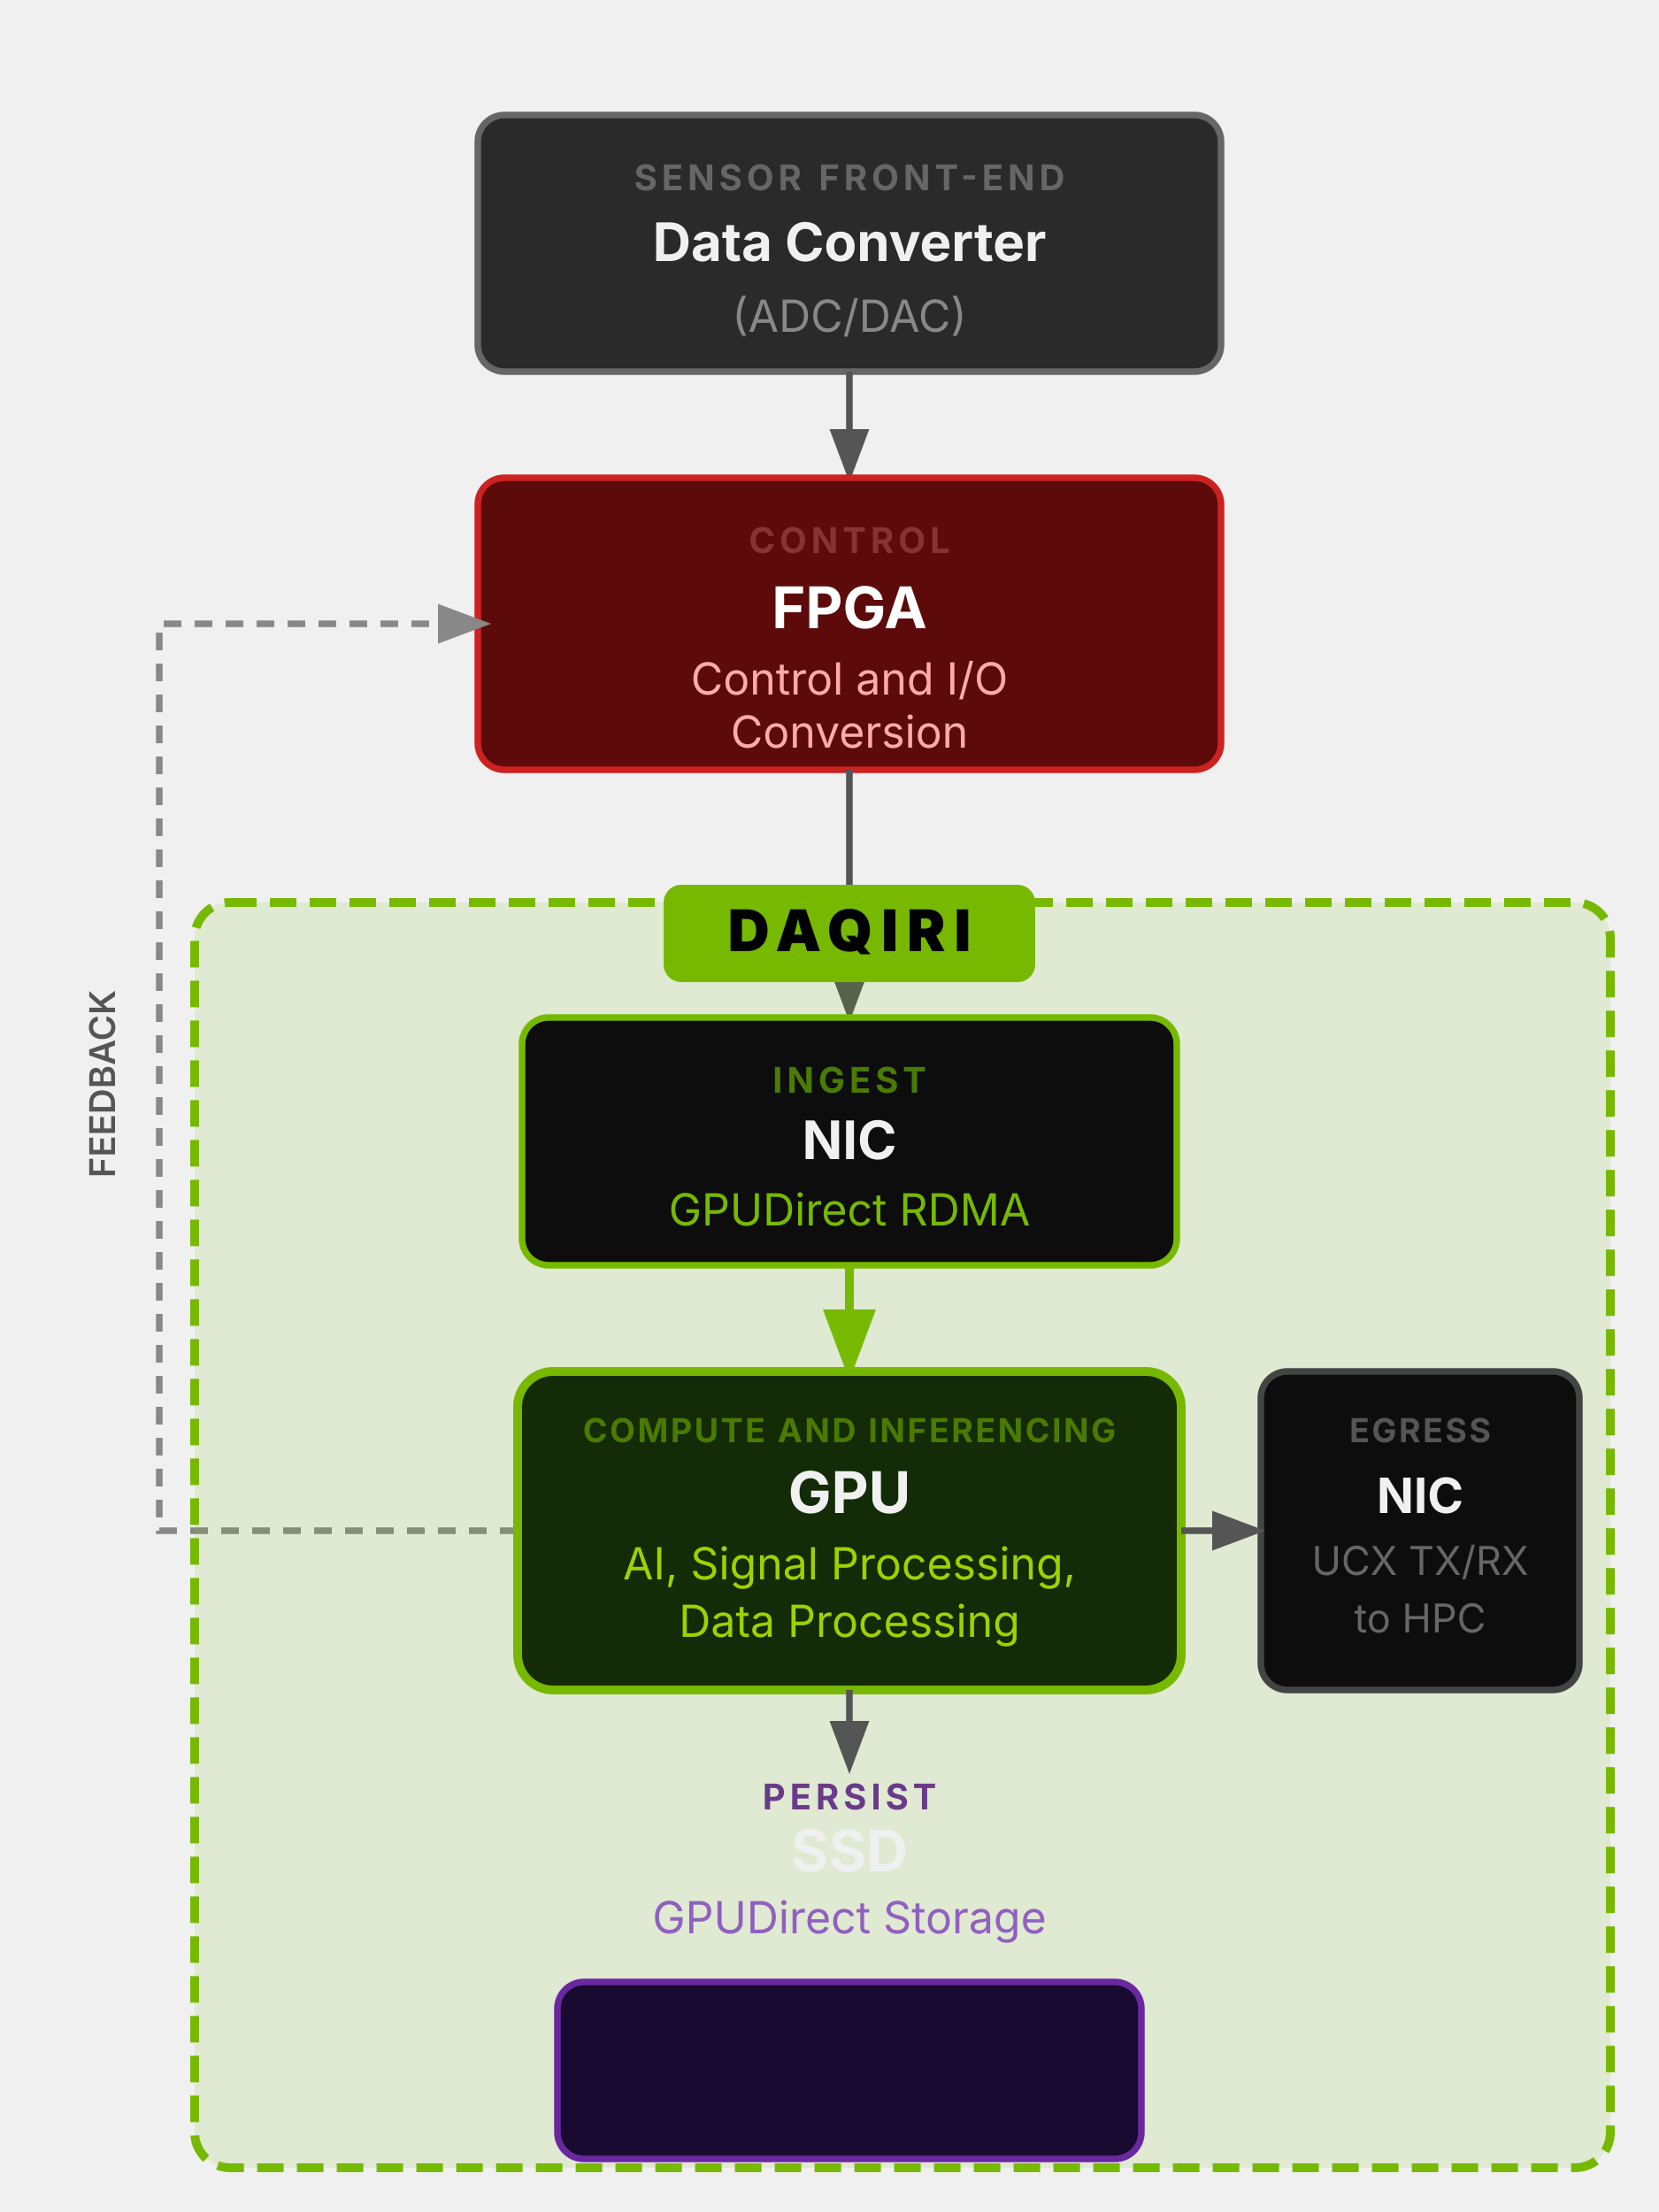
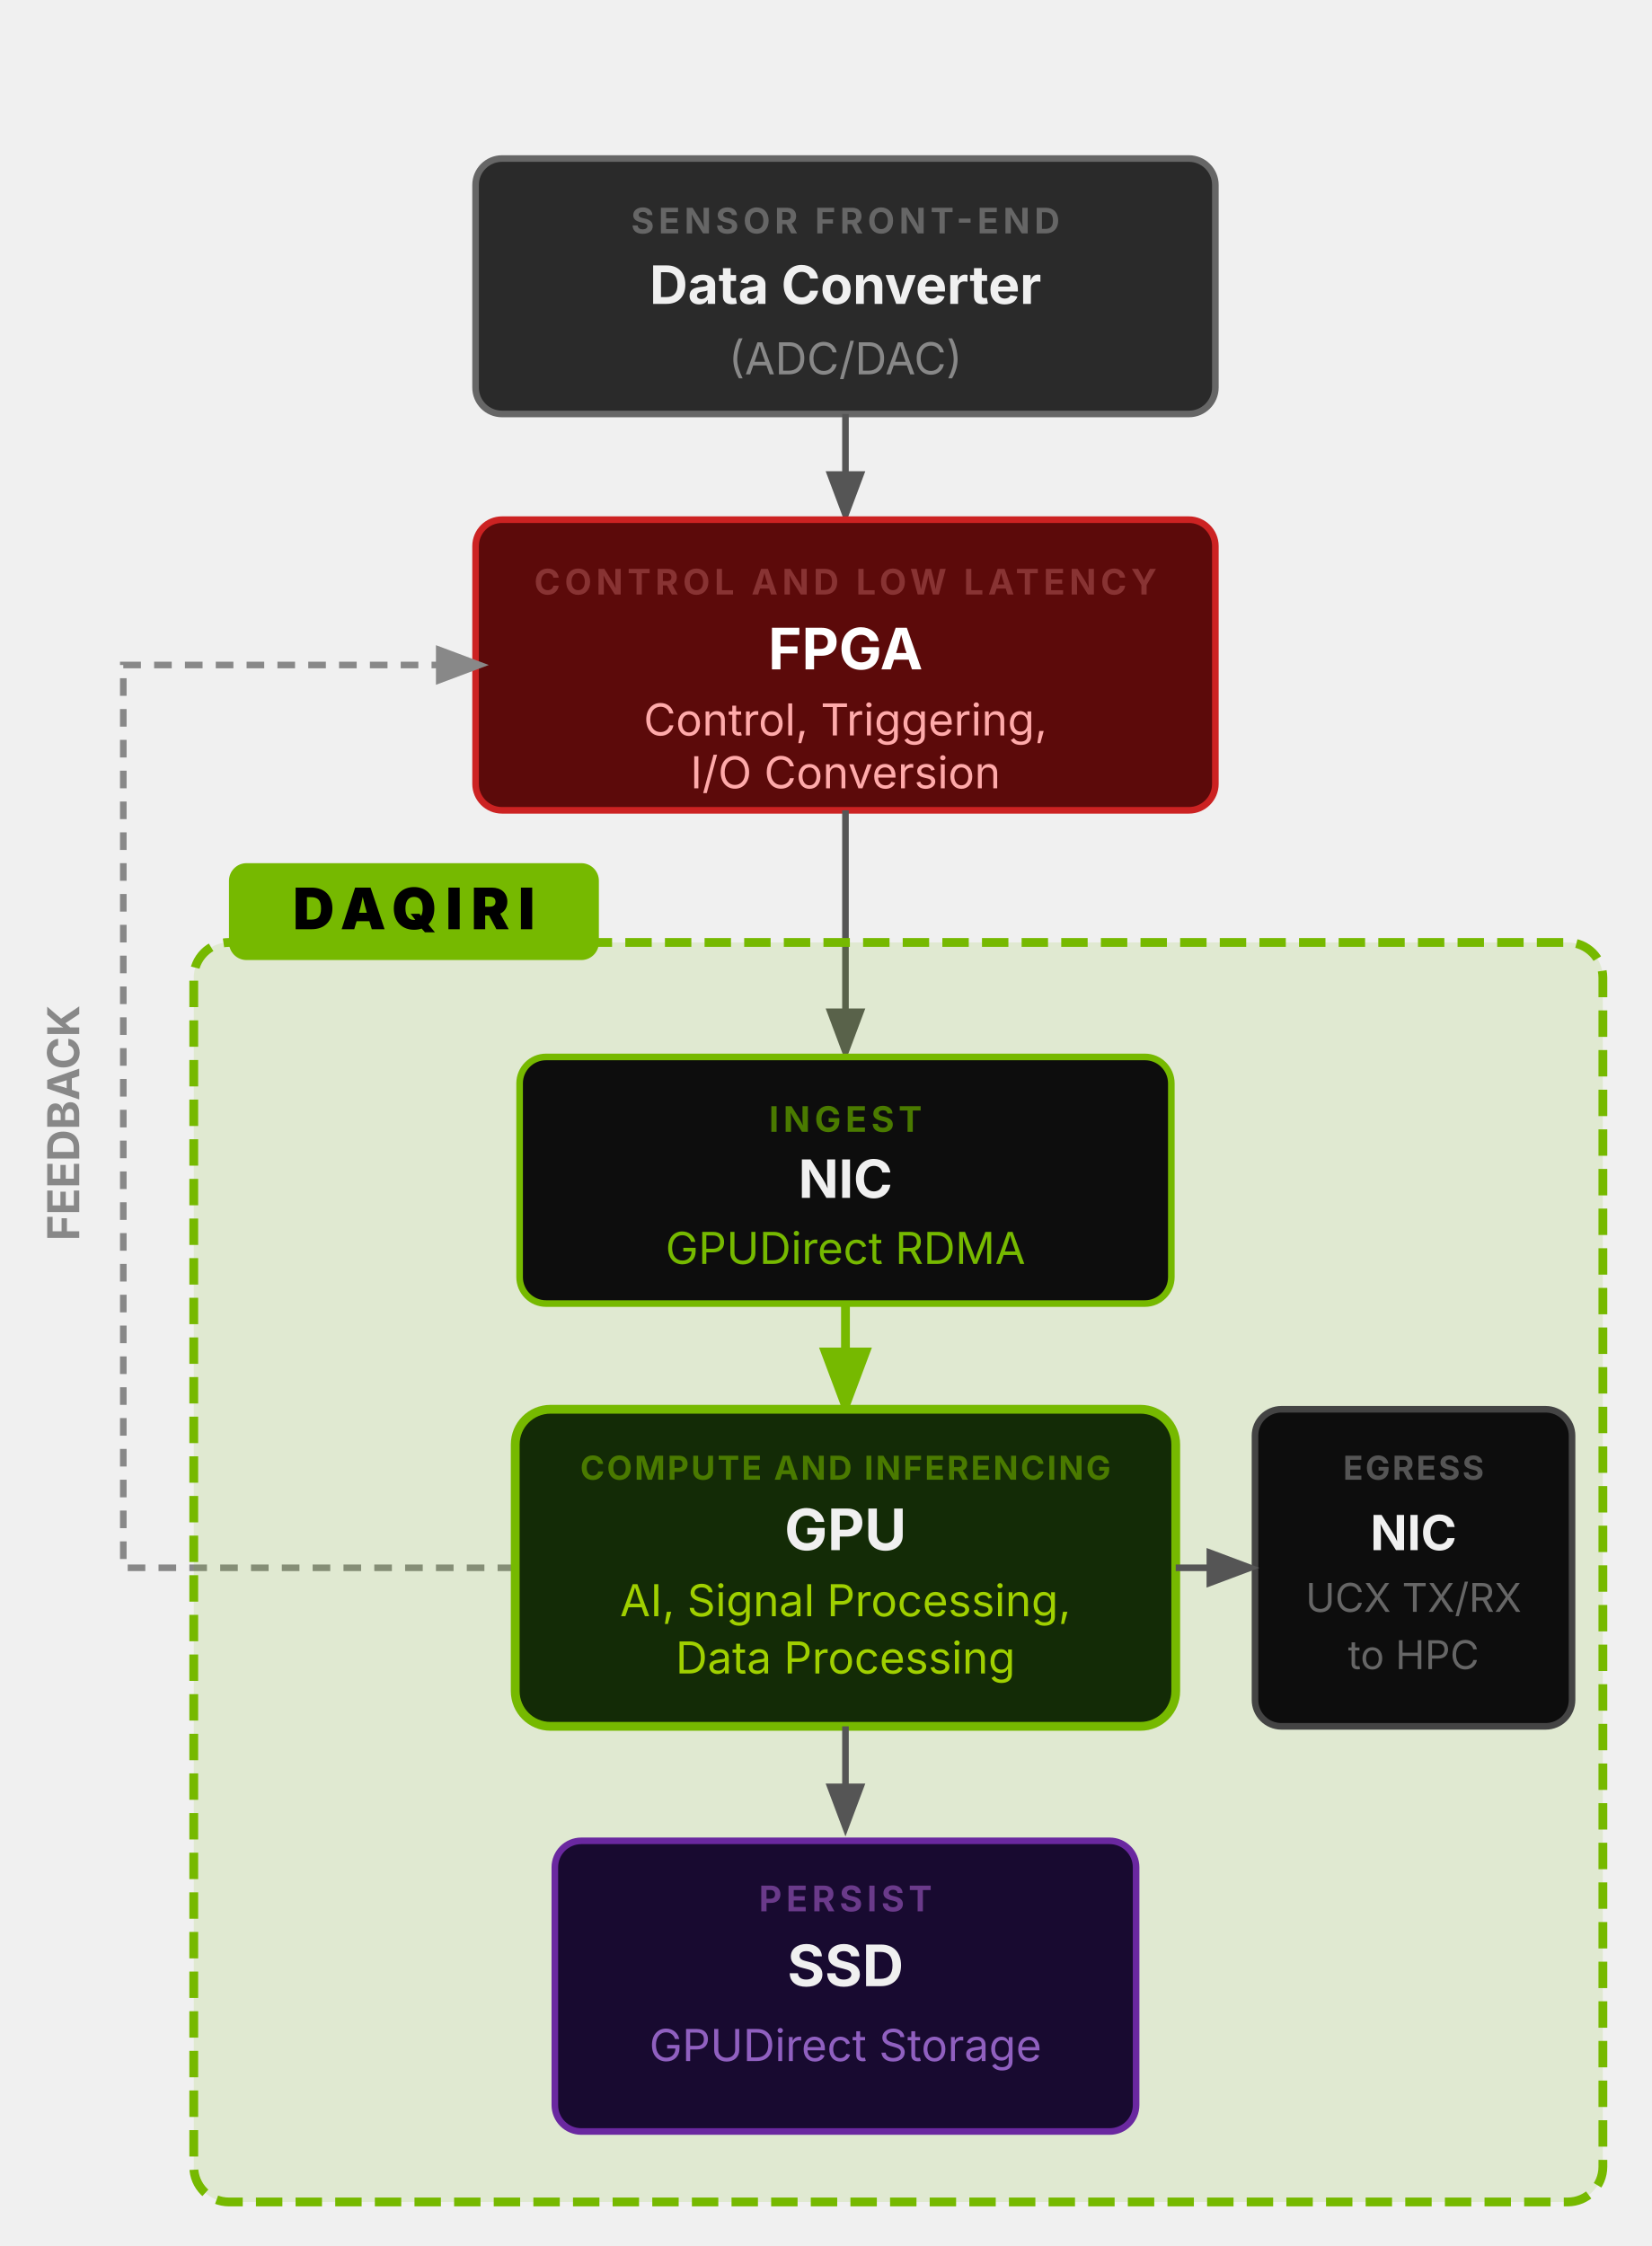
- <svg xmlns="http://www.w3.org/2000/svg" viewBox="0 0 375 500" style="width:100%;max-width:400px;display:block;margin:0 auto;">
+ <svg xmlns="http://www.w3.org/2000/svg" viewBox="0 0 375 510" style="width:100%;max-width:400px;display:block;margin:0 auto;">
  <defs>
    <marker id="arr" markerWidth="8" markerHeight="8" refX="6" refY="3" orient="auto">
      <path d="M0,0 L0,6 L8,3 z" fill="#555" />
    </marker>
    <marker id="arr-g" markerWidth="8" markerHeight="8" refX="6" refY="3" orient="auto">
      <path d="M0,0 L0,6 L8,3 z" fill="#76b900" />
    </marker>
    <marker id="arr-fb" markerWidth="8" markerHeight="8" refX="6" refY="3" orient="auto">
      <path d="M0,0 L0,6 L8,3 z" fill="#888" />
    </marker>
  </defs>
-   <text x="187" y="16" text-anchor="middle" fill="#f0f0f0" font-weight="800" font-size="13" font-family="Inter,sans-serif">AI Native Data Acquisition and Control</text>
-   <rect x="108" y="26" width="168" height="58" rx="6" fill="#2a2a2a" stroke="#666" stroke-width="1.5" />
-   <text x="192" y="43" text-anchor="middle" fill="#666" font-size="8" font-weight="700" font-family="Inter,sans-serif" letter-spacing="1">SENSOR FRONT-END</text>
-   <text x="192" y="59" text-anchor="middle" fill="#f0f0f0" font-weight="700" font-size="12" font-family="Inter,sans-serif">Data Converter</text>
-   <text x="192" y="75" text-anchor="middle" fill="#888" font-size="10" font-family="Inter,sans-serif">(ADC/DAC)</text>
-   <line x1="192" y1="84" x2="192" y2="106" stroke="#555" stroke-width="1.5" marker-end="url(#arr)" />
-   <rect x="108" y="108" width="168" height="66" rx="6" fill="#5c0a0a" stroke="#cc2222" stroke-width="1.5" />
-   <text x="192" y="125" text-anchor="middle" fill="#883333" font-size="8" font-weight="700" font-family="Inter,sans-serif" letter-spacing="1">CONTROL</text>
-   <text x="192" y="142" text-anchor="middle" fill="#fff" font-weight="700" font-size="13" font-family="Inter,sans-serif">FPGA</text>
-   <text x="192" y="157" text-anchor="middle" fill="#ffaaaa" font-size="10" font-family="Inter,sans-serif">Control and I/O</text>
-   <text x="192" y="169" text-anchor="middle" fill="#ffaaaa" font-size="10" font-family="Inter,sans-serif">Conversion</text>
-   <line x1="192" y1="174" x2="192" y2="228" stroke="#555" stroke-width="1.5" marker-end="url(#arr)" />
-   <path d="M 117,346 L 36,346 L 36,141 L 108,141" fill="none" stroke="#888" stroke-width="1.5" stroke-dasharray="4,3" marker-end="url(#arr-fb)" />
-   <text x="26" y="245" text-anchor="middle" fill="#555" font-size="8" font-weight="600" font-family="Inter,sans-serif" transform="rotate(-90,26,245)">FEEDBACK</text>
-   <rect x="44" y="204" width="320" height="286" rx="8" fill="rgba(118,185,0,0.13)" stroke="#76b900" stroke-width="2" stroke-dasharray="6,3" />
-   <rect x="150" y="200" width="84" height="22" rx="4" fill="#76b900" />
-   <text x="192" y="215" text-anchor="middle" fill="#000" font-weight="900" font-size="13" font-family="Inter,sans-serif" letter-spacing="2">DAQIRI</text>
-   <rect x="118" y="230" width="148" height="56" rx="6" fill="#0d0d0d" stroke="#76b900" stroke-width="1.5" />
-   <text x="192" y="247" text-anchor="middle" fill="#4a7a00" font-size="8" font-weight="700" font-family="Inter,sans-serif" letter-spacing="1">INGEST</text>
-   <text x="192" y="262" text-anchor="middle" fill="#f0f0f0" font-weight="700" font-size="12" font-family="Inter,sans-serif">NIC</text>
-   <text x="192" y="277" text-anchor="middle" fill="#76b900" font-size="10" font-family="Inter,sans-serif">GPUDirect RDMA</text>
-   <line x1="192" y1="286" x2="192" y2="308" stroke="#76b900" stroke-width="2" marker-end="url(#arr-g)" />
-   <rect x="117" y="310" width="150" height="72" rx="8" fill="#132b06" stroke="#76b900" stroke-width="2" />
-   <text x="192" y="326" text-anchor="middle" fill="#4a7a00" font-size="7.5" font-weight="700" font-family="Inter,sans-serif" letter-spacing="0.5">COMPUTE AND INFERENCING</text>
-   <text x="192" y="342" text-anchor="middle" fill="#f0f0f0" font-weight="700" font-size="13" font-family="Inter,sans-serif">GPU</text>
-   <text x="192" y="357" text-anchor="middle" fill="#a0d000" font-size="10" font-family="Inter,sans-serif">AI, Signal Processing,</text>
-   <text x="192" y="370" text-anchor="middle" fill="#a0d000" font-size="10" font-family="Inter,sans-serif">Data Processing</text>
-   <rect x="285" y="310" width="72" height="72" rx="6" fill="#0d0d0d" stroke="#444" stroke-width="1.5" />
-   <text x="321" y="326" text-anchor="middle" fill="#555" font-size="7.5" font-weight="700" font-family="Inter,sans-serif" letter-spacing="0.5">EGRESS</text>
-   <text x="321" y="342" text-anchor="middle" fill="#f0f0f0" font-weight="700" font-size="11" font-family="Inter,sans-serif">NIC</text>
-   <text x="321" y="356" text-anchor="middle" fill="#666" font-size="9" font-family="Inter,sans-serif">UCX TX/RX</text>
-   <text x="321" y="369" text-anchor="middle" fill="#666" font-size="9" font-family="Inter,sans-serif">to HPC</text>
-   <line x1="267" y1="346" x2="283" y2="346" stroke="#555" stroke-width="1.5" marker-end="url(#arr)" />
-   <line x1="192" y1="382" x2="192" y2="398" stroke="#555" stroke-width="1.5" marker-end="url(#arr)" />
-   <text x="192" y="409" text-anchor="middle" fill="#6a3a8a" font-size="8" font-weight="700" font-family="Inter,sans-serif" letter-spacing="1">PERSIST</text>
-   <text x="192" y="423" text-anchor="middle" fill="#f0f0f0" font-weight="700" font-size="13" font-family="Inter,sans-serif">SSD</text>
-   <text x="192" y="437" text-anchor="middle" fill="#9060c0" font-size="10" font-family="Inter,sans-serif">GPUDirect Storage</text>
-   <rect x="126" y="448" width="132" height="40" rx="6" fill="#180a30" stroke="#6a28a0" stroke-width="1.5" />
+   <text x="204" y="14" text-anchor="middle" fill="#f0f0f0" font-weight="800" font-size="13" font-family="Inter,sans-serif">AI Native Data Acquisition and Control</text>
+   <g transform="translate(0,10)">
+     <rect x="108" y="26" width="168" height="58" rx="6" fill="#2a2a2a" stroke="#666" stroke-width="1.5" />
+     <text x="192" y="43" text-anchor="middle" fill="#666" font-size="8" font-weight="700" font-family="Inter,sans-serif" letter-spacing="1">SENSOR FRONT-END</text>
+     <text x="192" y="59" text-anchor="middle" fill="#f0f0f0" font-weight="700" font-size="12" font-family="Inter,sans-serif">Data Converter</text>
+     <text x="192" y="75" text-anchor="middle" fill="#888" font-size="10" font-family="Inter,sans-serif">(ADC/DAC)</text>
+     <line x1="192" y1="84" x2="192" y2="106" stroke="#555" stroke-width="1.5" marker-end="url(#arr)" />
+     <rect x="108" y="108" width="168" height="66" rx="6" fill="#5c0a0a" stroke="#cc2222" stroke-width="1.5" />
+     <text x="192" y="125" text-anchor="middle" fill="#883333" font-size="8" font-weight="700" font-family="Inter,sans-serif" letter-spacing="1">CONTROL AND LOW LATENCY</text>
+     <text x="192" y="142" text-anchor="middle" fill="#fff" font-weight="700" font-size="13" font-family="Inter,sans-serif">FPGA</text>
+     <text x="192" y="157" text-anchor="middle" fill="#ffaaaa" font-size="10" font-family="Inter,sans-serif">Control, Triggering,</text>
+     <text x="192" y="169" text-anchor="middle" fill="#ffaaaa" font-size="10" font-family="Inter,sans-serif">I/O Conversion</text>
+     <line x1="192" y1="174" x2="192" y2="228" stroke="#555" stroke-width="1.5" marker-end="url(#arr)" />
+     <path d="M 117,346 L 28,346 L 28,141 L 108,141" fill="none" stroke="#888" stroke-width="1.5" stroke-dasharray="4,3" marker-end="url(#arr-fb)" />
+     <text x="18" y="245" text-anchor="middle" fill="#888" font-size="10" font-weight="700" font-family="Inter,sans-serif" transform="rotate(-90,18,245)">FEEDBACK</text>
+     <rect x="44" y="204" width="320" height="286" rx="8" fill="rgba(118,185,0,0.13)" stroke="#76b900" stroke-width="2" stroke-dasharray="6,3" />
+     <rect x="52" y="186" width="84" height="22" rx="4" fill="#76b900" />
+     <text x="94" y="201" text-anchor="middle" fill="#000" font-weight="900" font-size="13" font-family="Inter,sans-serif" letter-spacing="2">DAQIRI</text>
+     <rect x="118" y="230" width="148" height="56" rx="6" fill="#0d0d0d" stroke="#76b900" stroke-width="1.5" />
+     <text x="192" y="247" text-anchor="middle" fill="#4a7a00" font-size="8" font-weight="700" font-family="Inter,sans-serif" letter-spacing="1">INGEST</text>
+     <text x="192" y="262" text-anchor="middle" fill="#f0f0f0" font-weight="700" font-size="12" font-family="Inter,sans-serif">NIC</text>
+     <text x="192" y="277" text-anchor="middle" fill="#76b900" font-size="10" font-family="Inter,sans-serif">GPUDirect RDMA</text>
+     <line x1="192" y1="286" x2="192" y2="308" stroke="#76b900" stroke-width="2" marker-end="url(#arr-g)" />
+     <rect x="117" y="310" width="150" height="72" rx="8" fill="#132b06" stroke="#76b900" stroke-width="2" />
+     <text x="192" y="326" text-anchor="middle" fill="#4a7a00" font-size="7.5" font-weight="700" font-family="Inter,sans-serif" letter-spacing="0.5">COMPUTE AND INFERENCING</text>
+     <text x="192" y="342" text-anchor="middle" fill="#f0f0f0" font-weight="700" font-size="13" font-family="Inter,sans-serif">GPU</text>
+     <text x="192" y="357" text-anchor="middle" fill="#a0d000" font-size="10" font-family="Inter,sans-serif">AI, Signal Processing,</text>
+     <text x="192" y="370" text-anchor="middle" fill="#a0d000" font-size="10" font-family="Inter,sans-serif">Data Processing</text>
+     <rect x="285" y="310" width="72" height="72" rx="6" fill="#0d0d0d" stroke="#444" stroke-width="1.5" />
+     <text x="321" y="326" text-anchor="middle" fill="#555" font-size="7.5" font-weight="700" font-family="Inter,sans-serif" letter-spacing="0.5">EGRESS</text>
+     <text x="321" y="342" text-anchor="middle" fill="#f0f0f0" font-weight="700" font-size="11" font-family="Inter,sans-serif">NIC</text>
+     <text x="321" y="356" text-anchor="middle" fill="#666" font-size="9" font-family="Inter,sans-serif">UCX TX/RX</text>
+     <text x="321" y="369" text-anchor="middle" fill="#666" font-size="9" font-family="Inter,sans-serif">to HPC</text>
+     <line x1="267" y1="346" x2="283" y2="346" stroke="#555" stroke-width="1.5" marker-end="url(#arr)" />
+     <line x1="192" y1="382" x2="192" y2="404" stroke="#555" stroke-width="1.5" marker-end="url(#arr)" />
+     <rect x="126" y="408" width="132" height="66" rx="6" fill="#180a30" stroke="#6a28a0" stroke-width="1.5" />
+     <text x="192" y="424" text-anchor="middle" fill="#6a3a8a" font-size="8" font-weight="700" font-family="Inter,sans-serif" letter-spacing="1">PERSIST</text>
+     <text x="192" y="441" text-anchor="middle" fill="#f0f0f0" font-weight="700" font-size="13" font-family="Inter,sans-serif">SSD</text>
+     <text x="192" y="458" text-anchor="middle" fill="#9060c0" font-size="10" font-family="Inter,sans-serif">GPUDirect Storage</text>
+   </g>
</svg>
